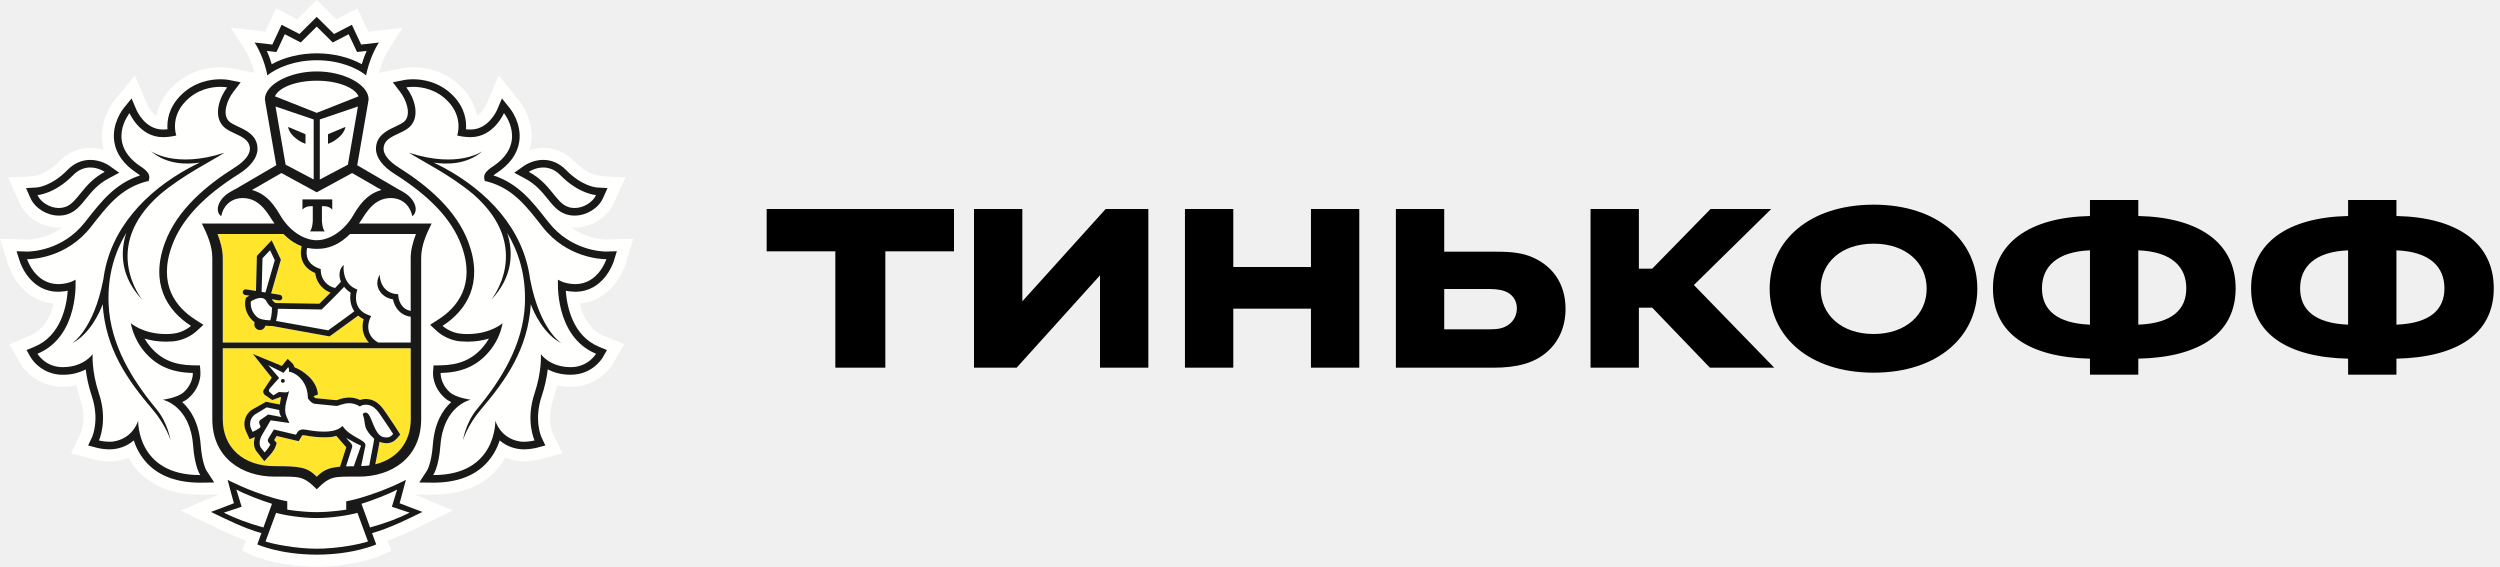
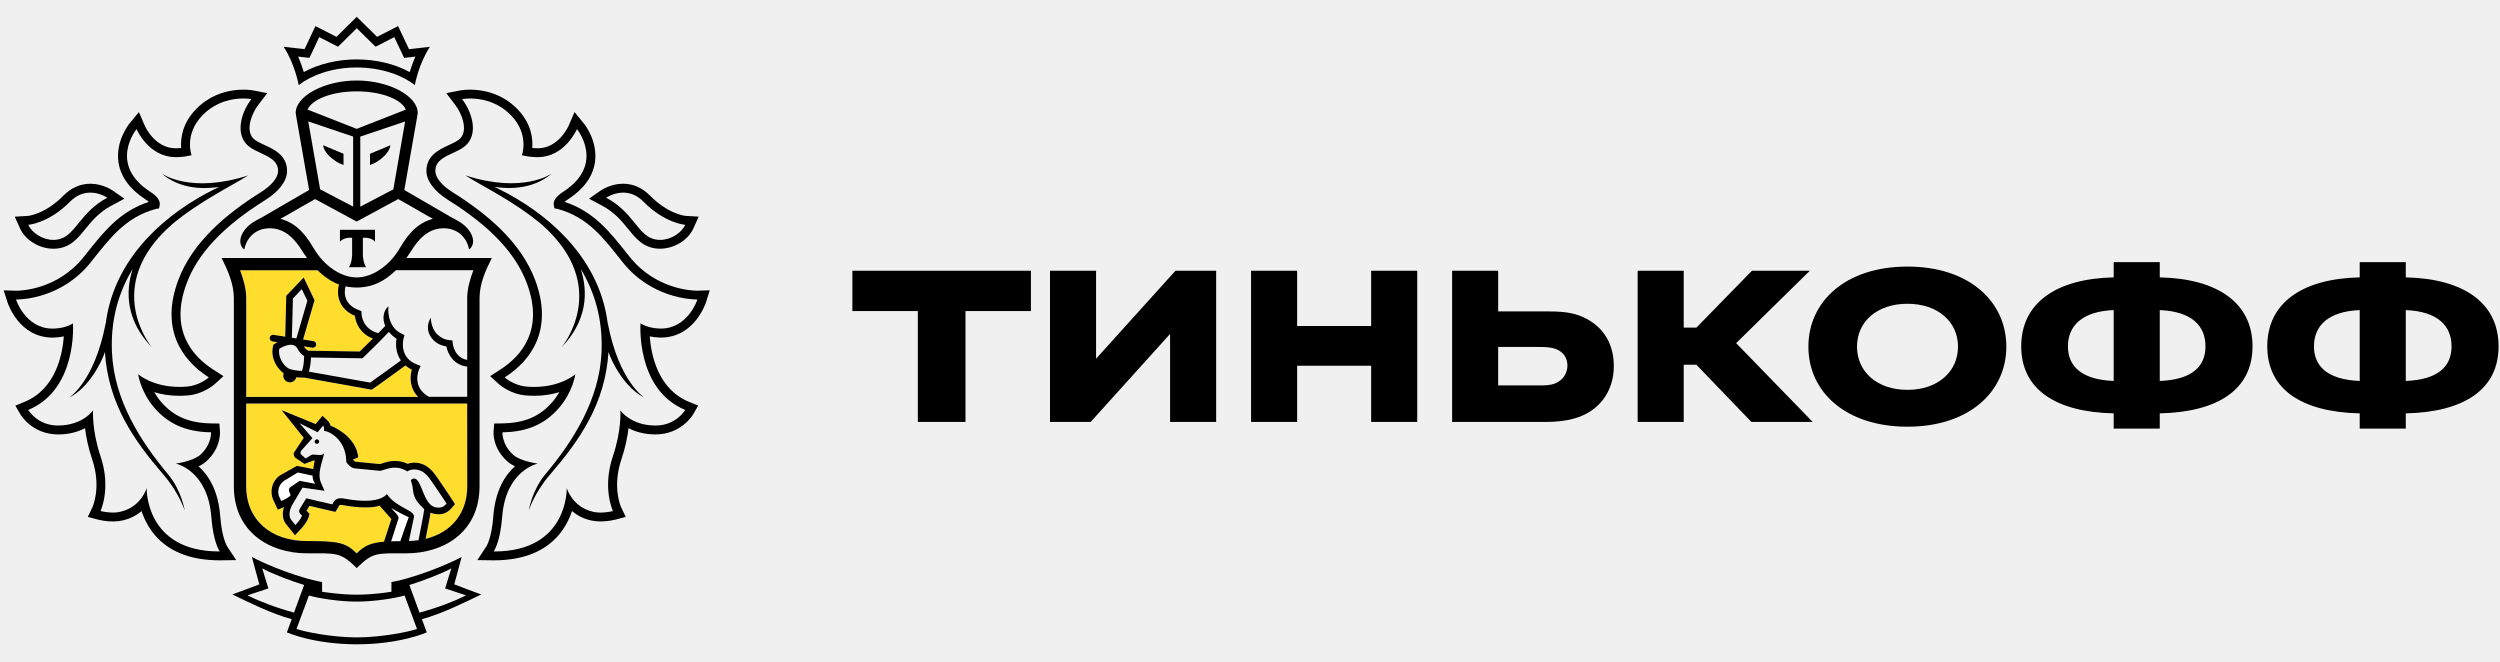
- <svg xmlns="http://www.w3.org/2000/svg" width="150" height="34" fill="none">
-   <path fill-rule="evenodd" clip-rule="evenodd" d="M37.507 15.903L38 14.322l-1.632.052c-.137 0-1.14-.03-2.111-.735.073.006.144.017.22.017 1 0 1.969-.604 2.356-1.468l.702-1.56c-.88.012-1.685-.099-1.685-.099-.007 0-.641-.083-1.374-.834-.526-.537-1.177-.822-1.882-.822a2.71 2.71 0 00-.822.131c.037-.126.072-.255.093-.387.223-1.46-.714-2.572-.714-2.572l-1.227-1.522-.761 1.788c-.003.006-.195.426-.538.63-.104-.526-.359-1.117-.903-1.682-1.027-1.064-2.276-1.224-2.93-1.224-.303 0-.52.034-.572.042l-1.481.292c.085-.331.268-.91.6-1.429l.818-1.275L22.1 1.9 21.445.506l-1.269.655L19.003 0l-1.17 1.16-1.271-.654-.654 1.393-2.056-.235.819 1.277c.333.519.514 1.095.599 1.426l-1.413-.28-.049-.007a3.696 3.696 0 00-.59-.045c-.654 0-1.903.16-2.927 1.224-.545.564-.801 1.156-.905 1.682-.341-.203-.532-.615-.532-.615l-.762-1.8L6.845 6.06c-.152.197-.903 1.243-.7 2.56.022.131.056.259.093.385a2.679 2.679 0 00-.82-.131c-.706 0-1.357.285-1.884.822-.73.748-1.361.833-1.356.833 0 0-.667.12-1.7.1l.699 1.56c.388.864 1.358 1.468 2.356 1.468.076 0 .147-.011.221-.017-.97.706-1.972.735-2.093.735L0 14.322l.503 1.58c.254.816 1.1 2.165 2.72 2.31-.176.74-.567 1.57-1.425 1.928l-1.238.51.675 1.178c.381.635 1.276 1.378 2.549 1.378.275 0 .541-.029.798-.083.065.29.147.58.244.87.378 1.13.052 1.918.048 1.927l-.61 1.282 1.363.36c.017.006.43.12.945.12a2.885 2.885 0 001.125-.221c.177.317.391.607.641.866.874.899 2.114 1.354 3.682 1.354h.005l1.12-.015-2.314.964 1.757.851c.639.312 1.395.68 2.167.962l-.22.601.605.277c.054.025 1.22.546 3.155.657 0 0 .467.022.724.022.258 0 .72-.023.72-.023 1.922-.114 3.078-.631 3.132-.656l.607-.277-.221-.602c.792-.29 1.577-.674 2.19-.973l1.724-.84-2.307-.963 1.125.015c1.57 0 2.81-.456 3.683-1.355.249-.258.462-.547.64-.865a2.899 2.899 0 001.126.22c.507 0 .924-.112.935-.116l1.37-.363-.597-1.259c-.014-.032-.34-.82.038-1.952.097-.288.178-.579.244-.868.257.054.526.082.803.083 1.622 0 2.4-1.143 2.55-1.391l.669-1.166-1.238-.509c-.86-.357-1.25-1.187-1.424-1.926 1.599-.14 2.456-1.49 2.72-2.31z" fill="#FFFFFE" />
-   <path fill-rule="evenodd" clip-rule="evenodd" d="M19.003 4.843c-1.31.001-2.293.431-2.507.938l2.507.99 2.508-.99c-.212-.507-1.195-.937-2.508-.938zm.027 26.239h-.05c-.794.005-1.889-.158-2.415-.313l-.634 1.719c.418.149 1.834.435 3.075.435 1.239 0 2.656-.286 3.073-.435l-.633-1.718c-.529.154-1.622.317-2.416.312zm4.797-1.71c-.472.268-1.525.67-2.138.856l.514 1.42a12.84 12.84 0 002.377-.888l-1.068-.355.315-1.033zm-9.645 0l.316 1.033-1.069.355c.645.325 1.431.628 2.376.887l.515-1.42c-.612-.186-1.667-.587-2.138-.855zM19.003 3.2c.989 0 1.957.237 2.703.652.068-.228.163-.506.292-.797l-.282.034-.295.03-.125-.269-.378-.797-.686.358-.268.136-.214-.21-.747-.74-.745.74-.213.21-.267-.136-.69-.358-.373.797-.127.27-.296-.031-.28-.034a6.9 6.9 0 01.292.797c.748-.415 1.716-.652 2.7-.652zm15.085 9.217c.129.044.259.064.388.064.56 0 1.1-.363 1.285-.777 0 0-1.025-.062-2.127-1.183-.35-.362-.722-.471-1.04-.471-.495 0-.867.261-.867.261 1.332.71 1.603 1.85 2.361 2.106zm-30.555.063c.13 0 .26-.019.385-.064.76-.256 1.034-1.395 2.363-2.104 0 0-.372-.262-.864-.262-.32 0-.691.108-1.043.472-1.101 1.12-2.125 1.183-2.125 1.183.184.413.725.776 1.284.776z" fill="#FFFFFE" />
-   <path fill-rule="evenodd" clip-rule="evenodd" d="M33.687 20.595c-1.03-.51-1.68-1.86-1.838-2.346-.17 2.678-1.475 4.536-3 6.324-.792.928-1.068 1.83-1.068 1.83s.153-1.022.837-1.854c1.423-1.712 2.775-3.844 2.876-6.31.069-1.72-.372-3.115-1.062-4.265.386 1.197.331 2.664-.978 4.033 0 0 2.607-3.128-1.037-6.336-1.458-1.22-3.054-1.974-3.875-2.508 2.967.97 4.417-.098 4.417-.098-.948.823-2.175.809-2.936.69.207.101.422.207.652.33 2.503 1.362 4.751 3.603 5.135 6.705v-.024c.581 3.047 1.877 3.829 1.877 3.829zm.762-3.55a.727.727 0 00.066.002c1.395 0 1.867-1.497 1.867-1.497h-.027c-.256 0-2.33-.06-3.796-1.927-.964-1.227-1.755-2.306-3.317-2.73l-.154-.028-.033-.157c-.043-.239.12-.463.492-.704 2.155-1.414.69-3.218.69-3.218s-.614 1.442-1.991 1.442l-.103-.002c-.156-.008-.307-.013-.459-.046l-.254-.05s.393-1.07-.555-2.051c-.713-.742-1.582-.868-2.083-.868-.253 0-.413.033-.413.033.476.623.82 1.658.27 2.296-.475.548-1.635.575-1.635 1.393 0 .346.323.75.903 1.113 1.744 1.1 3.475 2.56 4.195 4.517.9 2.44-.114 4.06-1.56 4.989 0 0 .454.418 1.111.472.134.013.265.019.387.019 1.389 0 2.107-.653 2.107-.653s-.119.902-.84 1.739c-.668.772-1.543 1.228-2.878 1.247 0 0-.042.62.549 1.158.379.339 1.252.45 1.252.45s-1.636.331-1.817 2.752c-.098 1.312-.432 1.767-.432 1.767h.029c3.796 0 3.699-3.262 3.699-3.262s.264.966 1.323 1.218c.128.034.265.047.395.047.34 0 .637-.08.637-.08s-.555-1.172-.005-2.811c.457-1.361.383-2.369.383-2.369s.511.775 1.78.782h.013a1.782 1.782 0 001.516-.802c-2.531-1.053-2.281-4.45-2.281-4.45s.328.246.969.27zM9.16 24.573c-1.525-1.788-2.83-3.646-3.002-6.324-.157.487-.806 1.837-1.835 2.346 0 0 1.294-.782 1.875-3.829v.024c.385-3.102 2.633-5.343 5.136-6.704.23-.125.446-.23.651-.33-.76.118-1.988.132-2.935-.69 0 0 1.45 1.067 4.416.097-.82.534-2.416 1.288-3.873 2.508-3.645 3.208-1.038 6.336-1.038 6.336-1.31-1.37-1.364-2.835-.978-4.033-.69 1.15-1.132 2.545-1.06 4.266.099 2.465 1.45 4.597 2.87 6.31.688.83.843 1.852.843 1.852s-.28-.901-1.07-1.829zm.61-.59s.873-.11 1.252-.45c.59-.537.549-1.157.549-1.157-1.336-.019-2.21-.475-2.881-1.247-.718-.837-.838-1.739-.838-1.739s.718.653 2.105.653c.125 0 .255-.006.388-.019a2.048 2.048 0 001.114-.472c-1.448-.929-2.462-2.549-1.563-4.99.72-1.955 2.45-3.416 4.196-4.517.579-.362.901-.766.901-1.112 0-.818-1.158-.845-1.633-1.393-.55-.638-.205-1.673.27-2.296 0 0-.159-.033-.413-.033-.5 0-1.369.126-2.083.868-.95.982-.555 2.052-.555 2.052l-.254.05c-.151.031-.304.037-.46.046l-.1.001c-1.38 0-1.993-1.441-1.993-1.441s-1.463 1.803.692 3.217c.37.241.533.466.49.704l-.033.156-.157.028c-1.559.425-2.35 1.504-3.316 2.731C3.982 15.49 1.91 15.55 1.653 15.55h-.028s.473 1.497 1.869 1.497c.022 0 .042 0 .066-.002.641-.023.97-.269.97-.269s.248 3.397-2.282 4.45c0 0 .461.803 1.517.803h.012c1.27-.008 1.78-.783 1.78-.783s-.074 1.009.381 2.369c.55 1.64-.002 2.81-.002 2.81s.295.08.636.08c.132 0 .267-.012.394-.046 1.058-.252 1.323-1.218 1.323-1.218s-.097 3.262 3.7 3.262h.028s-.333-.455-.43-1.767c-.18-2.42-1.818-2.753-1.818-2.753zm8.377-12.02h1.79v.615c-.21-.258-.62-.205-.62-.205v.887s.014.436.168.625h-.886c.155-.189.168-.625.168-.625v-.887s-.408-.053-.62.205v-.615zm-1.95.092c.062.067.123.14.182.213.014.017.027.032.041.052.055.072.11.15.163.228l.036.053c.063.096.123.195.183.298.548.947 1.424 1.513 2.201 1.514.779-.001 1.654-.567 2.203-1.514a5.8 5.8 0 01.186-.303 4.373 4.373 0 01.234-.325c.061-.076.124-.15.188-.218.011-.01.02-.021.031-.03.28-.286.611-.504 1.047-.625l-.194-.113h-.01l-.772-.448-.791-.455-2.116 1.154-.006-.005-.003.005-2.116-1.154-.792.455-.772.448h-.009l-.195.113c.435.12.767.336 1.047.623.012.01.02.024.034.034z" fill="#FFFFFE" />
-   <path fill-rule="evenodd" clip-rule="evenodd" d="M18.33 8.053v.58l-.111-.052c-.005-.004-.169-.04-.452-.266-.469-.364-.478-.7-.478-.7l1.04.438zm.49 2.717V7.168l-2.288-.778.604 3.49 1.685.89zm.86-2.717l1.04-.438s-.008.336-.479.7c-.283.225-.446.262-.451.266l-.11.051v-.579zm1.193 1.828l.601-3.49-2.287.777v3.602l1.686-.89zm-5.289 9.239c.223.08.493.097.632.097.005-.017.013-.038.02-.064.011-.04.023-.082.032-.126.039-.2.052-.425.056-.571a.802.802 0 01-.301-.318c-.085-.179-.206-.263-.383-.263-.23 0-.477.14-.584.204-.084.498.283.95.528 1.04zm5.062-1.911c-.424.463-1.257 1.27-1.297 1.31l-.05.05-2.63-.041a2.73 2.73 0 01-.084.645l-.021.083 3.127.564c.325-.228 1.22-.883 1.568-1.14-.253-.37-.277-.809-.22-1.117a1.565 1.565 0 01-.393-.354z" fill="#FFFFFE" />
-   <path fill-rule="evenodd" clip-rule="evenodd" d="M21.003 14.041c-.606.602-1.187.825-1.706.877a2.75 2.75 0 01-.286.016h-.013a2.722 2.722 0 01-.568-.06c-.034.135-.077.418.046.686.11.243.333.424.659.545l.11.043.001.118c0 .035.026.801.86 1.014.136-.14.26-.267.35-.374-.17-.401-.08-.811.167-1.012-.01.043-.12 1.048.685 1.422l.133.063-.04.141c-.013.043-.281 1.016.694 1.378l.172.066-.077.167c-.017.037-.399.92.501 1.422h1.951V19c-.694-.085-.987-.644-1.063-1.04-.323-.055-.572-.194-.743-.421-.41-.54-.058-1.035-.053-1.062-.001.004 0 .53.324.856.161.156.351.278.64.305l.141.013.012.145c.003.031.08.744.742.856l-.001-3.17c0-.492.143-.986.315-1.442h-3.953zm-5.253 1.453l-.052 2.018.23.036.56-1.937-.285-.596-.452.479zm1.214 7.474a.113.113 0 01-.109-.123.114.114 0 01.123-.107c.066.003.112.06.11.122a.117.117 0 01-.124.108zm4.962 1.787c.017 0 .037.002.055.007.35.1.437 1.358 1.048 1.47.06.013.116.016.164.016.177 0 .282-.075.396-.21 0 0-.308-.483-.538-.81-.305-.428-.542-.945-1.111-.945-.014 0-.03 0-.045.002a.566.566 0 00-.302.102 1.175 1.175 0 00-.64-.195c-.355 0-.633.164-.772.164h-.005l-1.27-.126c-.199-.02-.356-.22-.413-.298l-.022-.034c0-.035 0-.07-.002-.101-.043-1.041-.847-1.486-1.134-1.494 0 0 .034-.198-.043-.273l-.28.34-.92-.462.656.768-.555.625c-.07.071-.061.167-.032.208l.24.212.304-.185c.015-.011.043-.015.077-.015.084 0 .21.022.323.022.125 0 .232-.026.245-.143-.038.386-.396 1.057-.161 1.584l.174.398-1.123-.162-.526.889c-.162.296-.188.616-.032.79l.197.247s.276-.293.337-.486l-.089-.098c-.075-.083-.071-.157-.025-.246l.33-.548 1.325.313.07-.12c.09-.15.22-.194.362-.194.059 0 .119.007.181.017.246.049.651.114 1.056.114.445 0 .886-.08 1.121-.343.48.713 1.454.826 1.377 1.189l-.256 1.222c.17-.008.333-.019.488-.04l.244-1.271a7.29 7.29 0 00.052-.325c-.094-.096-.321-.297-.45-.542-.171-.331-.078-.504-.238-.934 0 0 .05-.1.162-.1z" fill="#FFFFFE" />
-   <path fill-rule="evenodd" clip-rule="evenodd" d="M15.153 25.91s.44-.18.48-.31l-.06-.146c-.041-.096-.036-.2.045-.256l.474-.329.793.153s-.144-.18-.13-.42l-.756-.16-.714.435a.694.694 0 00-.227.825l.095.209zm5.607 2.072c.141-.006.299-.008.47-.008 0 0 .408-1.195.431-1.233a9.957 9.957 0 01-.886-.469c.121.182.415.389.357.549l-.372 1.161z" fill="#FFFFFE" />
-   <path fill-rule="evenodd" clip-rule="evenodd" d="M24.642 20.895H13.367v4.249c0 1.738 1.255 2.825 3.108 2.825 1.547 0 1.955.06 2.53.633.397-.397.725-.544 1.4-.6l.015-.065.355-1.101c-.02-.025-.6-.686-.6-.686-.23.077-.424.09-.75.09-.333 0-.71-.04-1.119-.116a.519.519 0 00-.117-.014c-.05 0-.053.004-.067.029l-.07.117-.13.214-.243-.057-1.082-.255-.149.245.023.027.131.145-.058.19c-.08.247-.338.536-.417.616l-.27.29-.247-.311-.185-.233c-.195-.218-.24-.552-.13-.902a.021.021 0 01-.011.004l-.305.127-.137-.3-.097-.211a1.034 1.034 0 01.343-1.247l.87-.493.83.163c.02-.08.05-.364.073-.437-.016-.002-.031-.005-.047-.005l-.478.178-.46-.318s-.18-.174-.017-.348l.445-.677-1.13-1.42 1.737.714.116-.143.234-.282.266.254a.506.506 0 01.14.251c.478.187 1.336.738 1.412 1.634l-.268.107v.007c.061.073.112.103.128.106l1.24.122c.032-.006.07-.02.114-.032.155-.053.386-.13.66-.13.224 0 .44.052.647.15a.934.934 0 01.28-.058l.06-.002c.663 0 .993.497 1.258.894.044.069.088.133.134.197.232.328.535.807.547.828l.137.213-.168.196c-.128.15-.323.325-.655.325a1.2 1.2 0 01-.224-.023.95.95 0 01-.198-.061 5.057 5.057 0 01-.035.211l-.217 1.137c1.3-.32 2.126-1.304 2.126-2.712l-.003-4.249zm-11.275-.342h8.77c-.438-.454-.431-1.027-.32-1.4a1.446 1.446 0 01-.327-.216c-.343.253-1.389 1.016-1.662 1.208l-.059.04-3.442-.624h-.07c-.082 0-.203-.003-.335-.02a.335.335 0 01-.6.121.335.335 0 01-.06-.253l.013-.075c-.354-.25-.683-.81-.537-1.4l.014-.062.05-.036a1.94 1.94 0 01.156-.096l-.25-.04a.173.173 0 01-.142-.195.17.17 0 01.196-.143l.595.094.055-2.101.886-.94.554 1.167-.584 2.022.526.083a.172.172 0 01.142.197.169.169 0 01-.168.142l-.027-.001-.429-.07c.006.014.014.021.02.035a.47.47 0 00.206.19l2.623.043c.111-.109.386-.379.67-.665a1.417 1.417 0 01-.92-1.173c-.36-.154-.61-.384-.748-.684-.168-.372-.108-.744-.063-.925-.35-.127-.718-.361-1.094-.735h-3.952c.17.456.313.95.313 1.441v5.07z" fill="#FFE52B" />
-   <path fill-rule="evenodd" clip-rule="evenodd" d="M16.978 22.738a.114.114 0 00-.123.108.113.113 0 00.109.122.117.117 0 00.124-.107.117.117 0 00-.11-.123zm5.226 8.91l-.515-1.42c.613-.187 1.666-.589 2.139-.856l-.315 1.033 1.067.355c-.646.324-1.428.627-2.376.887zm-3.198 1.275c-1.241 0-2.657-.286-3.075-.435l.634-1.718c.526.154 1.62.317 2.415.312h.05c.794.005 1.887-.159 2.416-.312l.633 1.718c-.418.15-1.834.435-3.073.435zM13.43 30.76l1.068-.355-.316-1.033c.471.267 1.527.67 2.138.856l-.515 1.42c-.945-.26-1.73-.564-2.375-.888zm11.198-.315l-.65-.25.18-.672.197-.733s-1.15.626-2.773 1.095c-.46.132-.808.193-.808.193v.499s-.868.15-1.744.15h-.05c-.878 0-1.744-.15-1.744-.15v-.5s-.349-.06-.809-.192c-1.621-.47-2.771-1.095-2.771-1.095l.194.733.184.672-.652.25-.723.27c.828.401 1.976.984 3.026 1.272l-.247.678s1.332.608 3.551.614v.001h.03v-.001c2.222-.006 3.554-.614 3.554-.614l-.25-.678c1.051-.288 2.201-.87 3.025-1.272l-.72-.27zM16.293 3.088l.295.032.127-.27.372-.797.69.358.268.137.958-.952.747.74.214.212.268-.137.686-.358.378.797.125.27.295-.032.282-.033a6.799 6.799 0 00-.293.798c-.745-.417-1.713-.653-2.701-.653-.984 0-1.952.236-2.7.653a6.83 6.83 0 00-.292-.798l.28.033zm2.71.527c1.323 0 2.38.44 2.965.907 0 0 .174-1.047.766-1.97l-1.065.12-.557-1.185-1.07.553-1.039-1.028-1.035 1.028-1.072-.553-.556 1.186-1.065-.122c.593.924.766 1.97.766 1.97.588-.467 1.642-.906 2.962-.906zm16.758 17.611s-.46.803-1.516.803h-.013c-1.268-.008-1.78-.783-1.78-.783s.074 1.008-.382 2.369c-.55 1.64.004 2.81.004 2.81s-.296.081-.637.081c-.13 0-.266-.013-.395-.047-1.059-.251-1.323-1.217-1.323-1.217s.098 3.261-3.699 3.261h-.03s.335-.455.434-1.767c.18-2.42 1.816-2.753 1.816-2.753s-.873-.11-1.252-.449c-.591-.537-.55-1.158-.55-1.158 1.336-.019 2.212-.474 2.879-1.247a3.68 3.68 0 00.84-1.739s-.718.653-2.107.653c-.122 0-.252-.006-.386-.019-.658-.053-1.112-.472-1.112-.472 1.446-.929 2.46-2.55 1.561-4.99-.72-1.955-2.452-3.416-4.195-4.516-.58-.363-.904-.767-.904-1.114 0-.817 1.16-.843 1.636-1.392.55-.638.205-1.673-.271-2.296 0 0 .16-.033.413-.033.502 0 1.37.126 2.084.868.947.982.554 2.052.554 2.052l.254.05c.152.031.303.038.46.046l.102.001c1.377 0 1.992-1.442 1.992-1.442s1.464 1.804-.691 3.218c-.371.241-.535.466-.492.704l.034.157.153.027c1.562.425 2.353 1.505 3.318 2.731 1.466 1.867 3.54 1.927 3.795 1.927h.028s-.473 1.497-1.868 1.497c-.023 0-.043 0-.066-.002-.64-.023-.97-.269-.97-.269s-.249 3.397 2.282 4.45zm-1.246-3.721c1.71 0 2.282-1.743 2.306-1.817l.19-.615-.64.02h-.002c-.227 0-2.113-.05-3.45-1.753l-.127-.158c-.874-1.113-1.703-2.172-3.185-2.655a1.51 1.51 0 01.189-.141c.786-.518 1.244-1.147 1.358-1.878.169-1.099-.532-1.975-.562-2.011l-.476-.59-.298.7c-.02.043-.52 1.163-1.572 1.163h-.078a4.53 4.53 0 01-.209-.012c.037-.5-.054-1.272-.754-1.998-.841-.873-1.873-1.004-2.413-1.004-.288 0-.48.036-.501.038l-.719.143.443.585c.348.452.664 1.285.29 1.72-.12.14-.366.251-.601.364-.484.223-1.146.535-1.146 1.326 0 .512.397 1.049 1.117 1.504 2.128 1.341 3.442 2.741 4.009 4.286.878 2.376-.267 3.732-1.38 4.446l-.498.321.437.402c.059.052.592.523 1.381.591.15.01.293.018.427.018.505 0 .936-.08 1.286-.186a3.29 3.29 0 01-.364.514c-.635.738-1.417 1.074-2.542 1.092l-.418.006-.032.42c-.004.085-.035.864.7 1.526.113.102.249.187.392.255-.5.45-1.006 1.234-1.104 2.576-.083 1.12-.35 1.535-.353 1.54l-.462.706.835.011c1.379 0 2.435-.38 3.166-1.136a3.59 3.59 0 00.826-1.399 2.242 2.242 0 001.456.536c.39 0 .716-.083.752-.091l.533-.142-.235-.498c-.018-.04-.462-1.04.016-2.467a8.087 8.087 0 00.362-1.6c.336.176.785.32 1.366.322 1.32 0 1.901-.987 1.927-1.028l.26-.454-.482-.198c-1.572-.654-1.92-2.41-1.99-3.36.143.027.305.052.488.057l.081.003z" fill="#1A1919" />
-   <path fill-rule="evenodd" clip-rule="evenodd" d="M32.594 10.05c.318 0 .69.109 1.04.472 1.102 1.12 2.127 1.183 2.127 1.183-.186.413-.726.776-1.285.776-.129 0-.26-.02-.387-.065-.759-.256-1.03-1.395-2.361-2.104 0 0 .37-.262.866-.262zm-1.083.666c.637.34 1.009.797 1.335 1.201.32.395.623.775 1.1.933.168.058.347.086.53.086.713 0 1.43-.438 1.702-1.044l.273-.606-.661-.04c-.031 0-.882-.079-1.828-1.047-.39-.398-.861-.606-1.368-.606-.62 0-1.08.31-1.13.342l-.608.429.655.352zm.299 6.051v.023c-.384-3.102-2.632-5.342-5.135-6.704-.23-.124-.445-.23-.652-.33.761.118 1.988.132 2.936-.69 0 0-1.45 1.067-4.417.097.82.534 2.417 1.288 3.875 2.508 3.643 3.208 1.037 6.336 1.037 6.336 1.31-1.369 1.364-2.835.978-4.033.69 1.15 1.13 2.545 1.062 4.266-.1 2.465-1.453 4.597-2.876 6.31-.684.83-.836 1.852-.836 1.852s.276-.901 1.067-1.828c1.525-1.79 2.83-3.647 3-6.325.158.487.808 1.837 1.838 2.346 0 0-1.295-.782-1.877-3.828zM11.99 28.503c-3.797 0-3.7-3.261-3.7-3.261s-.266.966-1.323 1.217a1.557 1.557 0 01-.395.047c-.34 0-.636-.08-.636-.08s.553-1.172.002-2.811c-.454-1.36-.38-2.369-.38-2.369s-.511.775-1.78.783h-.013c-1.055 0-1.516-.803-1.516-.803 2.53-1.053 2.282-4.45 2.282-4.45s-.33.246-.97.27h-.067c-1.396 0-1.869-1.496-1.869-1.496h.029c.258 0 2.329-.06 3.794-1.927.965-1.227 1.757-2.306 3.316-2.73l.157-.028.033-.157c.044-.238-.12-.463-.49-.704-2.155-1.414-.692-3.217-.692-3.217s.612 1.441 1.993 1.441l.1-.001c.156-.008.309-.015.46-.047l.254-.049s-.394-1.07.556-2.052c.714-.742 1.581-.868 2.082-.868.255 0 .412.033.412.033-.474.623-.818 1.658-.27 2.296.476.549 1.635.575 1.635 1.392 0 .347-.323.751-.902 1.114-1.745 1.1-3.476 2.56-4.196 4.517-.898 2.44.116 4.06 1.563 4.99 0 0-.455.418-1.113.471a4.12 4.12 0 01-.388.019c-1.388 0-2.106-.652-2.106-.652s.12.901.838 1.739c.67.772 1.545 1.227 2.88 1.246 0 0 .043.62-.548 1.158-.379.34-1.252.45-1.252.45s1.637.332 1.817 2.752c.098 1.312.43 1.767.43 1.767h-.027zm.403-.26c-.001-.005-.266-.42-.351-1.54-.1-1.342-.606-2.126-1.107-2.576.145-.068.28-.153.392-.255.735-.662.704-1.44.699-1.526l-.028-.42-.421-.006c-1.122-.018-1.905-.354-2.54-1.092a3.42 3.42 0 01-.364-.514c.35.107.778.186 1.285.186.135 0 .277-.008.426-.018a2.514 2.514 0 001.383-.59l.437-.403-.498-.32c-1.116-.715-2.257-2.07-1.38-4.447.567-1.545 1.878-2.944 4.01-4.286.72-.455 1.114-.992 1.114-1.504 0-.791-.66-1.103-1.144-1.326-.236-.113-.482-.225-.601-.364-.375-.435-.06-1.268.289-1.72l.446-.585-.723-.143c-.02-.003-.21-.038-.5-.038-.539 0-1.57.131-2.41 1.004-.701.726-.793 1.499-.757 1.998a4.486 4.486 0 01-.208.012h-.077c-1.056 0-1.554-1.12-1.573-1.163l-.297-.7-.48.59c-.027.036-.73.912-.558 2.011.113.73.571 1.36 1.357 1.878.086.055.145.102.188.141-1.484.483-2.311 1.542-3.185 2.655l-.126.158c-1.336 1.703-3.227 1.754-3.453 1.754l-.644-.02.196.614c.023.074.593 1.817 2.304 1.817l.082-.003c.181-.005.344-.03.488-.058-.07.95-.42 2.707-1.992 3.36l-.48.2.26.453a2.259 2.259 0 001.93 1.028 2.934 2.934 0 001.362-.32c.051.43.157.981.363 1.598.478 1.426.033 2.427.016 2.467l-.236.498.533.141c.036.01.364.092.752.092a2.23 2.23 0 001.456-.536 3.6 3.6 0 00.825 1.399c.734.755 1.789 1.136 3.167 1.136l.835-.011-.462-.706z" fill="#1A1919" />
-   <path fill-rule="evenodd" clip-rule="evenodd" d="M4.374 10.522c.352-.363.723-.473 1.043-.473.492 0 .865.263.865.263-1.33.71-1.604 1.848-2.364 2.105a1.143 1.143 0 01-.385.063c-.559 0-1.1-.362-1.284-.775 0 0 1.024-.063 2.125-1.183zm-.841 2.414c.183 0 .362-.028.532-.086.476-.158.78-.537 1.1-.933.327-.403.695-.86 1.333-1.2l.656-.353-.61-.43c-.05-.031-.507-.34-1.127-.34-.508 0-.98.207-1.369.605-.947.969-1.796 1.047-1.827 1.048l-.66.039.27.607c.274.605.99 1.043 1.702 1.043zm2.983 5.304c-.07-1.721.37-3.116 1.06-4.266-.384 1.198-.332 2.664.98 4.034 0 0-2.608-3.13 1.037-6.336 1.458-1.221 3.053-1.975 3.873-2.509-2.966.97-4.415-.098-4.415-.098.947.823 2.174.81 2.935.69-.206.101-.422.206-.652.331-2.503 1.361-4.75 3.602-5.136 6.704v-.023c-.581 3.046-1.875 3.828-1.875 3.828 1.03-.51 1.678-1.86 1.836-2.346.172 2.678 1.476 4.536 3 6.325.792.927 1.07 1.828 1.07 1.828s-.154-1.021-.841-1.852c-1.42-1.713-2.772-3.845-2.872-6.31zm11.631-6.277v.616c.212-.259.62-.206.62-.206v.887s-.013.436-.168.625h.886c-.154-.189-.169-.625-.169-.625v-.887s.41-.053.62.206v-.616h-1.79zm-.38-3.648c.283.225.447.263.452.266l.11.051v-.579l-1.04-.438s.009.336.478.7zm2.474 0c.47-.364.48-.7.48-.7l-1.041.438v.58l.11-.052c.005-.003.168-.041.451-.266z" fill="#1A1919" />
-   <path fill-rule="evenodd" clip-rule="evenodd" d="M19.004 6.772l-2.507-.992c.213-.506 1.196-.936 2.507-.937 1.312.001 2.295.431 2.508.937l-2.508.992zm1.869 3.109l-1.685.89V7.167l2.287-.778-.602 3.49zm1.044.956l.77.448h.011l.194.113c-.435.12-.768.339-1.047.625l-.03.03a3.727 3.727 0 00-.189.218l-.035.046c-.06.077-.117.156-.17.238l-.029.041a5.596 5.596 0 00-.185.303c-.55.947-1.425 1.513-2.203 1.515-.778-.002-1.654-.568-2.202-1.515a6.357 6.357 0 00-.183-.298l-.036-.053a6.13 6.13 0 00-.162-.228c-.014-.02-.027-.035-.041-.052a4.387 4.387 0 00-.183-.213c-.013-.01-.022-.023-.034-.034a2.27 2.27 0 00-1.047-.623l.196-.113h.008l.773-.448.791-.455L19 11.536l.004-.004.006.004 2.115-1.154.792.455zm3.04 3.204c-.173.456-.316.95-.316 1.441l.002 3.17c-.661-.11-.74-.824-.742-.855l-.012-.145-.143-.013a1.009 1.009 0 01-.638-.305c-.325-.325-.325-.851-.325-.856-.004.027-.356.52.052 1.06.172.228.422.369.744.424.076.395.37.954 1.064 1.04v1.55h-1.951c-.9-.501-.519-1.383-.501-1.421l.076-.168-.172-.065c-.975-.362-.706-1.336-.693-1.378l.04-.142-.134-.062c-.804-.374-.695-1.38-.684-1.422-.248.201-.337.61-.167 1.013-.092.106-.216.233-.351.373a1.095 1.095 0 01-.86-1.015l-.001-.118-.11-.042c-.325-.12-.548-.302-.659-.545a1.072 1.072 0 01-.046-.687 2.883 2.883 0 00.568.06h.013c.097 0 .192-.006.286-.015.52-.052 1.1-.275 1.706-.877h3.954zm-2.438 13.815l.218-1.137.035-.21a1.207 1.207 0 00.422.083c.332 0 .526-.176.655-.325l.166-.195-.136-.214c-.012-.021-.315-.5-.547-.828a4.455 4.455 0 01-.133-.198c-.265-.396-.596-.893-1.26-.893l-.059.002a.975.975 0 00-.28.057 1.513 1.513 0 00-.647-.148 2.01 2.01 0 00-.659.128c-.044.013-.084.027-.115.033l-1.24-.122a.355.355 0 01-.128-.106v-.007l.268-.107c-.075-.896-.934-1.447-1.412-1.634a.505.505 0 00-.14-.252l-.266-.253-.234.281-.115.144-1.738-.715 1.13 1.421-.445.677c-.164.173.017.348.017.348l.46.318.478-.179c.016 0 .03.004.047.006-.023.073-.053.358-.073.437l-.829-.163-.87.493c-.449.33-.51.874-.343 1.247l.096.212.137.299.305-.126c.005-.002.009-.003.012-.006-.11.351-.065.684.13.903l.185.233.246.312.27-.291c.08-.08.338-.369.417-.617l.058-.189-.131-.145-.022-.027.148-.245 1.082.256.244.056.13-.215.07-.116c.013-.025.016-.029.066-.029.039 0 .077.004.118.014a6.09 6.09 0 001.12.115c.323 0 .518-.012.748-.089 0 0 .581.66.601.686l-.356 1.1-.016.066c-.673.055-1.001.203-1.398.6-.576-.572-.983-.633-2.53-.633-1.853 0-3.109-1.087-3.109-2.826v-4.248h11.276l.002 4.248c0 1.409-.826 2.392-2.126 2.713zm-6.945-2.402l.059.147c-.04.128-.48.31-.48.31l-.094-.209a.694.694 0 01.227-.826l.713-.435.757.16a.67.67 0 00.129.421l-.792-.152-.475.328c-.08.056-.086.16-.044.256zm6.825 1.2l-.243 1.271c-.156.022-.32.034-.488.04l.256-1.22c.076-.364-.896-.477-1.377-1.19-.235.264-.676.343-1.12.343-.406 0-.81-.065-1.057-.114a1.16 1.16 0 00-.18-.017c-.143 0-.272.044-.362.195l-.07.12-1.326-.313-.33.547c-.046.089-.05.163.025.246l.09.098c-.062.193-.338.486-.338.486l-.197-.247c-.156-.174-.13-.494.032-.79l.526-.89 1.123.163-.174-.399c-.235-.527.123-1.197.161-1.583-.013.117-.12.143-.244.143-.114 0-.24-.021-.324-.021-.033 0-.062.003-.077.014l-.304.185-.24-.212c-.029-.04-.038-.137.032-.209l.556-.624-.656-.768.918.463.281-.341c.077.076.043.273.043.273.287.008 1.092.453 1.134 1.493.003.032.003.067.003.102l.021.034c.057.079.214.28.413.298l1.27.126h.005c.14 0 .417-.164.772-.164.195 0 .41.05.64.195 0 0 .116-.092.303-.102.014-.002.03-.002.043-.002.57 0 .807.516 1.113.945.23.326.537.81.537.81-.113.135-.219.21-.396.21a.817.817 0 01-.164-.016c-.61-.113-.699-1.37-1.047-1.47a.212.212 0 00-.056-.007c-.112 0-.161.1-.161.1.16.429.066.602.238.933.128.245.355.446.449.542 0 0-.025.186-.053.325zm-1.169 1.32c-.17 0-.328.002-.47.008l.372-1.161c.058-.161-.236-.368-.357-.55.183.116.658.37.887.47a60.773 60.773 0 00-.432 1.233zm-5.532-10.462l.053-2.018.452-.479.284.596-.56 1.937-.23-.035zm.325.626a.799.799 0 00.3.317 3.704 3.704 0 01-.055.572c-.01.044-.02.085-.033.126-.006.026-.014.047-.019.064-.139 0-.41-.017-.631-.098-.246-.09-.613-.542-.528-1.04.106-.065.352-.204.583-.204.177 0 .298.084.383.263zm5.236.542c-.347.257-1.243.912-1.568 1.14l-3.128-.564.022-.083c.04-.163.083-.385.085-.646l2.629.042.05-.05c.04-.04.873-.847 1.297-1.31.101.127.227.247.393.353-.056.31-.033.748.22 1.118zm-4.253-4.639c.377.374.744.607 1.094.735-.045.18-.105.554.063.925.138.3.388.53.749.684.04.37.273.927.92 1.173-.284.286-.56.556-.67.664l-2.624-.041a.47.47 0 01-.206-.192c-.005-.013-.014-.02-.02-.034l.429.07.027.001a.169.169 0 00.168-.142.172.172 0 00-.141-.197l-.527-.084.584-2.021-.553-1.167-.887.94-.054 2.101-.596-.095c-.092-.018-.18.05-.197.143a.174.174 0 00.143.197l.25.038a2.01 2.01 0 00-.156.097l-.05.036-.014.062c-.145.59.183 1.15.537 1.4l-.013.075c-.014.09.006.18.06.253a.33.33 0 00.275.142.336.336 0 00.325-.262c.132.015.253.019.335.019h.071l3.441.623.059-.039c.274-.192 1.32-.955 1.662-1.208.095.081.2.155.327.216-.111.373-.118.946.32 1.4h-8.77v-5.07c0-.492-.143-.986-.313-1.442h3.952zm-.474-7.65l2.289.777v3.602l-1.685-.89-.604-3.49zm5.584-.435c0-.879-1.477-1.67-3.107-1.67h-.01c-1.63 0-3.106.791-3.106 1.67l.032.216.651 3.743-.654.38-1.691.99h.006s-.38.196-.557.316c-.644.448-.781 1.102-.407 1.372.092-.533.513-1.09 1.3-1.09.568 0 1 .294 1.35.733.09.111.175.23.254.357.098.161.197.303.294.439h-4.358c.32.645.625 1.328.625 2.07v9.662c0 2.338 1.795 3.454 3.737 3.454 1.501 0 1.703-.068 2.531.758.824-.826 1.027-.758 2.529-.758 1.943 0 3.735-1.116 3.735-3.454v-9.662c0-.742.305-1.425.627-2.07h-4.36c.098-.136.196-.278.294-.439.08-.127.165-.246.253-.357.352-.441.784-.733 1.352-.733.787 0 1.207.557 1.3 1.09.374-.27.239-.924-.41-1.372a6.704 6.704 0 00-.554-.316h.007l-1.695-.99-.65-.38.65-3.743.032-.216z" fill="#1A1919" />
-   <path d="M50.12 22.06h3v-6.98h4.12v-2.54H46v2.54h4.12v6.98zm16.22-9.52l-5 5.54v-5.54h-2.9v9.52H61l5-5.54v5.54h2.9v-9.52h-2.56zm7.657 5.98h4.66v3.54h2.9v-9.52h-2.9v3.48h-4.66v-3.48h-2.9v9.52h2.9v-3.54zm15.636 3.54c.66 0 1.26-.06 1.82-.22 1.5-.42 2.48-1.64 2.48-3.3 0-1.58-.84-2.68-2.18-3.18-.64-.24-1.4-.26-2.12-.26h-2.98v-2.56h-2.9v9.52h5.88zm-2.98-4.72h2.48c.4 0 .78 0 1.12.12.48.16.76.56.76 1.04 0 .5-.28.92-.74 1.12-.32.14-.64.14-1.14.14h-2.48v-2.42zm11.68 1.12h.8l3.46 3.6h3.86l-4.82-4.96 4.64-4.56h-3.64l-3.5 3.58h-.8v-3.58h-2.9v9.52h2.9v-3.6z" fill="#000" />
-   <path d="M112.42 12.28c-3.9 0-6.24 2.2-6.24 5.04s2.34 5.04 6.24 5.04c3.88 0 6.22-2.2 6.22-5.04s-2.34-5.04-6.22-5.04zm0 7.76c-1.94 0-3.18-1.16-3.18-2.72 0-1.56 1.24-2.7 3.18-2.7 1.92 0 3.18 1.14 3.18 2.7 0 1.56-1.26 2.72-3.18 2.72zm15.878-7.08V12h-2.9v.96c-3.64.08-5.82 1.62-5.82 4.34 0 2.72 2.18 4.14 5.82 4.22v.96h2.9v-.96c3.66-.08 5.84-1.5 5.84-4.22 0-2.72-2.18-4.26-5.84-4.34zm-2.9 6.52c-2-.08-2.88-.9-2.88-2.18 0-1.28.88-2.2 2.88-2.28v4.46zm2.9 0v-4.46c2.02.08 2.88 1 2.88 2.28 0 1.28-.86 2.1-2.88 2.18zm15.488-6.52V12h-2.9v.96c-3.64.08-5.82 1.62-5.82 4.34 0 2.72 2.18 4.14 5.82 4.22v.96h2.9v-.96c3.66-.08 5.84-1.5 5.84-4.22 0-2.72-2.18-4.26-5.84-4.34zm-2.9 6.52c-2-.08-2.88-.9-2.88-2.18 0-1.28.88-2.2 2.88-2.28v4.46zm2.9 0v-4.46c2.02.08 2.88 1 2.88 2.28 0 1.28-.86 2.1-2.88 2.18z" fill="#000" />
+ <svg xmlns="http://www.w3.org/2000/svg" fill="none" height="32" viewBox="0 0 121 32" width="121">
+   <path d="m13.613 24.25s.417-.17.455-.292l-.055-.138c-.039-.09-.034-.188.042-.241l.451-.31.753.143s-.136-.169-.123-.395l-.718-.151-.677.41c-.29.216-.312.568-.216.777z" fill="#fff" />
+   <path d="m18.932 26.198c.135-.005.283-.008.446-.008 0 0 .387-1.125.409-1.161-.217-.095-.668-.333-.842-.441.115.17.394.366.339.516z" fill="#fff" />
+   <path d="m22.617 19.529h-10.7v3.999c0 1.635 1.191 2.659 2.949 2.659 1.469 0 1.856.056 2.402.595.376-.373.688-.512 1.327-.564l.015-.062.337-1.036c-.019-.023-.571-.646-.571-.646-.218.072-.402.085-.711.085-.317 0-.674-.036-1.062-.109-.039-.009-.076-.012-.112-.012-.047 0-.051.004-.063.027l-.067.11-.123.201-.231-.052-1.026-.24-.14.231.022.024.126.137-.055.178c-.076.233-.321.505-.395.58l-.256.273-.233-.293-.175-.218c-.185-.205-.228-.52-.124-.85-.003.003-.007.004-.011.004l-.29.119-.131-.281-.092-.2c-.158-.351-.1-.865.325-1.174l.827-.464.786.154c.019-.075.047-.343.07-.411-.015-.001-.03-.005-.045-.005l-.453.168-.437-.3s-.171-.164-.016-.327l.424-.637-1.072-1.338 1.648.673.109-.135.223-.264.252.239c.071.068.112.153.132.237.455.176 1.268.694 1.339 1.537l-.255.102v.007c.058.068.106.097.121.099l1.176.115c.03-.005.068-.019.109-.031.146-.05.365-.121.626-.121.212 0 .417.048.614.139.073-.027.162-.047.265-.054l.057-.001c.63 0 .943.468 1.194.84.042.064.084.126.127.186.22.308.507.76.519.779l.13.201-.159.184c-.123.141-.306.306-.622.306-.065 0-.136-.007-.213-.022-.067-.012-.128-.032-.188-.056-.009.062-.022.135-.034.198l-.206 1.07c1.234-.301 2.018-1.228 2.018-2.552z" fill="#ffdd2d" />
+   <path d="m11.917 19.208h8.321c-.415-.426-.41-.966-.303-1.317-.121-.058-.221-.127-.31-.202-.325.238-1.318.957-1.577 1.137l-.055.038-3.265-.587h-.066c-.078 0-.193-.003-.318-.018-.035.146-.162.247-.307.247-.016 0-.035-.001-.053-.005-.085-.015-.159-.058-.209-.129-.051-.07-.071-.153-.057-.238l.012-.07c-.337-.236-.647-.763-.51-1.317l.013-.059.047-.034c.007-.005.063-.043.147-.091l-.237-.036c-.089-.016-.148-.098-.135-.185.015-.088.098-.152.186-.134l.565.088.051-1.978.842-.885.525 1.098-.554 1.903.499.078c.088.013.148.095.135.185-.013.079-.081.134-.161.134-.008 0-.018 0-.026-.001l-.406-.066c.005.012.013.019.019.032.043.089.139.153.196.18l2.49.039c.105-.102.367-.357.635-.626-.612-.231-.835-.756-.873-1.104-.343-.145-.579-.362-.709-.645-.159-.35-.102-.7-.061-.87-.332-.121-.681-.34-1.037-.692h-3.75c.161.429.297.894.297 1.356z" fill="#ffdd2d" />
+   <g fill="#000">
+     <path d="m15.344 21.265c-.061-.005-.112.041-.116.1-.004.062.042.114.104.115.059.005.112-.04.117-.1 0-.059-.043-.114-.105-.115z" />
+     <path d="m22.602 28.517-.616-.235.17-.633.188-.69s-1.093.588-2.631 1.031c-.437.125-.767.181-.767.181v.469s-.823.142-1.655.142h-.047c-.832 0-1.655-.142-1.655-.142v-.469s-.332-.056-.767-.181c-1.539-.442-2.63-1.031-2.63-1.031l.185.69.174.633-.618.235-.685.255c.786.377 1.875.926 2.872 1.197l-.235.638s1.264.572 3.369.578v.001h.03v-.001c2.108-.005 3.371-.578 3.371-.578l-.236-.638c.997-.271 2.088-.82 2.87-1.197zm-10.626.298 1.014-.335-.299-.972c.446.252 1.449.63 2.029.805l-.489 1.336c-.896-.245-1.642-.531-2.254-.835zm5.291 2.035c-1.177 0-2.522-.269-2.917-.409l.602-1.618c.499.145 1.538.299 2.292.293h.047c.754.005 1.79-.149 2.292-.293l.6 1.618c-.395.141-1.738.409-2.915.409zm3.035-1.2-.488-1.336c.581-.176 1.581-.553 2.029-.805l-.298.972 1.013.335c-.614.304-1.356.59-2.255.835z" />
+     <path d="m17.267 3.266c1.254 0 2.258.413 2.812.854 0 0 .165-.985.727-1.855l-1.01.114-.529-1.116-1.016.52-.985-.968-.982.968-1.017-.52-.527 1.116-1.01-.114c.562.87.727 1.855.727 1.855.556-.441 1.556-.854 2.809-.854zm-2.572-.496.281.03.121-.253.353-.751.655.336.254.129.202-.198.707-.697.708.697.202.198.254-.129.651-.336.357.751.119.253.281-.03.267-.032c-.123.275-.213.535-.278.751-.707-.391-1.627-.614-2.564-.614-.933 0-1.852.223-2.561.614-.066-.216-.155-.477-.278-.751z" />
+     <path d="m31.983 16.338c1.623 0 2.165-1.641 2.188-1.71l.181-.578-.608.019h-.003c-.214 0-2.004-.047-3.274-1.65l-.12-.149c-.83-1.048-1.616-2.044-3.021-2.498.041-.036.099-.082.178-.133.746-.488 1.18-1.08 1.289-1.768.159-1.035-.504-1.859-.534-1.893l-.452-.555-.282.658c-.019.042-.494 1.095-1.492 1.095h-.074c-.069-.004-.134-.007-.198-.012.035-.47-.051-1.198-.715-1.88-.797-.822-1.776-.945-2.289-.945-.274 0-.456.034-.475.036l-.682.134.421.551c.331.425.63 1.209.275 1.619-.113.13-.346.236-.57.342-.46.21-1.087.503-1.087 1.248 0 .483.376.986 1.059 1.415 2.021 1.263 3.267 2.58 3.805 4.034.832 2.237-.254 3.513-1.308 4.184l-.473.303.414.378c.055.048.562.492 1.311.556.142.009.278.017.405.017.48 0 .889-.075 1.221-.176-.092.16-.204.322-.345.485-.603.694-1.345 1.011-2.412 1.027l-.397.007-.031.395c-.004.079-.034.812.665 1.435.107.096.236.176.371.241-.473.423-.955 1.161-1.048 2.425-.078 1.055-.332 1.445-.335 1.449l-.438.665.792.011c1.308 0 2.31-.359 3.005-1.07.41-.421.645-.895.784-1.316.228.193.522.362.905.452.146.034.305.052.476.052.37 0 .678-.078.714-.086l.506-.134-.224-.469c-.016-.037-.438-.978.016-2.321.196-.58.295-1.1.344-1.505.318.165.745.302 1.296.303 1.252 0 1.803-.929 1.829-.968l.247-.426-.457-.188c-1.492-.615-1.822-2.268-1.888-3.163.135.025.289.05.463.055zm1.183 3.503s-.437.755-1.439.755h-.012c-1.203-.007-1.689-.736-1.689-.736s.07.949-.364 2.229c-.522 1.543.004 2.646.004 2.646s-.281.075-.604.075c-.124 0-.254-.012-.375-.044-1.005-.237-1.256-1.146-1.256-1.146s.093 3.071-3.51 3.071h-.028s.317-.429.411-1.663c.171-2.279 1.724-2.591 1.724-2.591s-.828-.103-1.187-.423c-.561-.505-.522-1.09-.522-1.09 1.268-.017 2.097-.446 2.73-1.174.685-.788.798-1.637.798-1.637s-.681.614-1.999.614c-.116 0-.24-.005-.367-.017-.623-.05-1.055-.444-1.055-.444 1.372-.874 2.335-2.399 1.481-4.697-.684-1.84-2.327-3.215-3.98-4.251-.55-.342-.857-.721-.857-1.048 0-.769 1.101-.793 1.552-1.311.52-.6.194-1.575-.258-2.161 0 0 .152-.031.393-.031.476 0 1.3.119 1.977.816.9.925.526 1.931.526 1.931l.241.047c.144.031.287.036.436.043.032 0 .065.001.097.001 1.307 0 1.891-1.358 1.891-1.358s1.389 1.698-.655 3.028c-.352.228-.507.438-.467.663l.032.147.146.025c1.482.399 2.232 1.415 3.148 2.571 1.391 1.757 3.358 1.813 3.601 1.813h.026s-.449 1.409-1.772 1.409c-.022 0-.041 0-.063-.001-.608-.022-.92-.253-.92-.253s-.239 3.199 2.163 4.191z" />
+     <path d="m29.133 9.949c.606.32.958.749 1.266 1.13.303.371.592.729 1.042.878.161.055.331.081.503.081.677 0 1.357-.412 1.615-.981l.259-.571-.627-.037c-.03-.001-.836-.074-1.735-.986-.37-.374-.816-.571-1.298-.571-.588 0-1.024.292-1.072.322l-.577.403zm1.028-.627c.302 0 .654.102.987.444 1.045 1.055 2.018 1.114 2.018 1.114-.177.389-.689.731-1.219.731-.123 0-.245-.019-.368-.06-.719-.241-.977-1.313-2.24-1.981 0 0 .353-.247.823-.247z" />
+     <path d="m29.416 15.644v.021c-.364-2.919-2.498-5.027-4.872-6.31-.22-.117-.422-.216-.619-.311.723.111 1.887.125 2.785-.65 0 0-1.374 1.005-4.191.093.78.503 2.294 1.212 3.677 2.36 3.457 3.018.983 5.963.983 5.963 1.242-1.288 1.294-2.668.928-3.796.654 1.082 1.072 2.395 1.008 4.014-.096 2.32-1.378 4.327-2.729 5.939-.649.783-.794 1.744-.794 1.744s.262-.848 1.013-1.721c1.447-1.683 2.684-3.433 2.846-5.952.15.457.766 1.729 1.744 2.208.003.001-1.226-.734-1.779-3.601z" />
+     <path d="m10.993 26.445c-.001-.004-.252-.394-.333-1.449-.094-1.264-.575-2.001-1.049-2.425.138-.064.264-.143.371-.241.697-.623.668-1.356.664-1.435l-.027-.395-.399-.007c-1.064-.018-1.807-.334-2.41-1.027-.14-.163-.254-.326-.345-.485.332.101.738.176 1.219.176.13 0 .263-.008.405-.018.749-.064 1.256-.507 1.312-.556l.414-.378-.473-.303c-1.059-.673-2.141-1.949-1.31-4.184.538-1.454 1.783-2.772 3.806-4.034.682-.429 1.056-.933 1.056-1.415 0-.745-.626-1.039-1.086-1.248-.224-.106-.457-.212-.57-.342-.356-.409-.055-1.194.274-1.619l.423-.551-.685-.134c-.02-.003-.2-.036-.475-.036-.513 0-1.489.123-2.288.945-.665.684-.753 1.411-.719 1.88-.065.005-.129.008-.197.012h-.073c-1.001 0-1.474-1.053-1.493-1.095l-.282-.658-.456.555c-.026.034-.692.859-.53 1.893.108.688.542 1.28 1.288 1.768.081.051.138.096.178.133-1.404.454-2.189 1.452-3.019 2.5l-.12.149c-1.268 1.603-3.062 1.65-3.276 1.65l-.611-.019.186.578c.022.07.562 1.71 2.186 1.71l.078-.003c.171-.005.325-.028.463-.055-.068.894-.398 2.547-1.891 3.163l-.456.188.247.426c.024.039.577.968 1.832.968.548-.001.974-.138 1.294-.303.049.405.148.925.344 1.505.455 1.343.031 2.284.015 2.321l-.224.469.507.134c.034.008.345.086.713.086.173 0 .332-.019.475-.052.384-.09.681-.259.906-.452.138.421.374.895.782 1.316.696.71 1.697 1.069 3.005 1.069l.793-.011zm-.383.245c-3.603 0-3.511-3.071-3.511-3.071s-.251.909-1.256 1.146c-.12.032-.248.044-.374.044-.324 0-.603-.075-.603-.075s.523-1.103.001-2.646c-.432-1.28-.361-2.229-.361-2.229s-.484.729-1.689.736h-.012c-1.002 0-1.439-.755-1.439-.755 2.401-.991 2.165-4.189 2.165-4.189s-.311.231-.921.253c-.022.001-.042.001-.063.001-1.325 0-1.772-1.409-1.772-1.409h.027c.244 0 2.209-.056 3.6-1.813.916-1.155 1.667-2.17 3.147-2.571l.148-.025.032-.147c.04-.225-.113-.436-.465-.663-2.045-1.331-.656-3.028-.656-3.028s.581 1.356 1.891 1.356c.032 0 .062-.001.096-.001.147-.008.293-.013.436-.044l.241-.047s-.374-1.007.527-1.931c.677-.698 1.501-.816 1.976-.816.241 0 .391.031.391.031-.451.587-.777 1.56-.256 2.161.451.516 1.55.541 1.55 1.311 0 .326-.306.706-.856 1.048-1.655 1.036-3.298 2.411-3.98 4.251-.852 2.297.109 3.821 1.484 4.697 0 0-.432.394-1.056.444-.127.012-.25.017-.368.017-1.316 0-1.998-.614-1.998-.614s.113.849.794 1.637c.637.728 1.466 1.157 2.734 1.174 0 0 .04.584-.521 1.09-.36.319-1.188.424-1.188.424s1.554.312 1.724 2.591c.093 1.234.407 1.663.407 1.663z" />
+     <path d="m2.586 12.039c.174 0 .344-.025.504-.081.453-.149.741-.507 1.044-.878.31-.381.66-.809 1.265-1.13l.623-.332-.579-.403c-.049-.031-.483-.322-1.07-.322-.483 0-.931.196-1.299.571-.898.911-1.704.985-1.733.987l-.627.036.258.572c.259.567.937.98 1.613.98zm.798-2.272c.335-.342.687-.444.99-.444.467 0 .82.247.82.247-1.262.669-1.521 1.74-2.243 1.981-.119.042-.243.06-.365.06-.53 0-1.043-.341-1.218-.731 0-.001.971-.06 2.016-1.114z" />
+     <path d="m5.417 17.03c-.067-1.619.351-2.933 1.006-4.014-.366 1.127-.316 2.508.928 3.796 0 0-2.474-2.945.985-5.963 1.384-1.149 2.897-1.858 3.676-2.36-2.815.913-4.189-.092-4.189-.092.898.775 2.062.761 2.785.649-.196.095-.401.194-.618.311-2.376 1.283-4.509 3.391-4.874 6.31v-.023c-.552 2.867-1.779 3.603-1.779 3.603.977-.479 1.592-1.749 1.741-2.208.163 2.52 1.4 4.269 2.847 5.952.751.873 1.016 1.721 1.016 1.721s-.147-.961-.798-1.744c-1.347-1.61-2.63-3.618-2.725-5.938z" />
+     <path d="m16.453 11.123v.579c.201-.243.59-.193.59-.193v.835s-.013.41-.161.588h.84c-.144-.177-.159-.588-.159-.588v-.835s.389-.05.588.193v-.579z" />
+     <path d="m16.092 7.689c.268.212.423.247.429.251l.105.048v-.546l-.987-.413c0 .001.009.316.453.659z" />
+     <path d="m18.44 7.689c.446-.343.455-.659.455-.659l-.987.413v.546l.104-.048c.007-.004.161-.039.429-.251z" />
+     <path d="m20.218 5.468c0-.827-1.401-1.571-2.948-1.571h-.009c-1.547 0-2.949.744-2.949 1.571l.031.204.618 3.524-.62.358-1.605.932h.005s-.361.184-.529.297c-.611.422-.74 1.037-.386 1.292.088-.501.487-1.027 1.234-1.027.538 0 .948.276 1.28.69.085.104.166.216.241.336.093.151.186.284.279.413h-4.134c.303.607.592 1.25.592 1.949v9.093c0 2.201 1.704 3.252 3.546 3.252 1.424 0 1.616-.064 2.402.713.782-.779.974-.713 2.399-.713 1.844 0 3.545-1.051 3.545-3.252v-9.093c0-.698.289-1.342.594-1.949h-4.135c.092-.127.185-.262.278-.413.077-.121.157-.232.24-.336.335-.415.743-.69 1.281-.69.747 0 1.145.524 1.234 1.027.355-.255.227-.87-.389-1.292-.165-.114-.526-.297-.526-.297h.005l-2.223-1.289.618-3.524zm-5.298.41 2.172.732v3.39l-1.598-.838zm.449 7.2c.356.352.705.571 1.037.692-.043.17-.1.521.061.871.131.281.368.499.709.643.038.348.259.873.873 1.104-.268.269-.53.523-.637.626l-2.489-.039c-.057-.028-.152-.091-.195-.181-.005-.012-.014-.019-.018-.032l.406.066c.009.001.018.001.026.001.078 0 .147-.054.161-.134.013-.09-.047-.172-.135-.185l-.499-.078.554-1.902-.525-1.098-.842.885-.051 1.978-.565-.088c-.088-.017-.171.047-.186.134-.013.087.046.169.135.185l.237.036c-.085.048-.14.086-.147.091l-.049.034-.013.059c-.138.555.174 1.082.51 1.317l-.012.07c-.013.086.005.169.057.239.049.071.124.114.208.129.018.003.036.004.053.004.146 0 .272-.101.309-.246.125.015.24.017.318.017h.066l3.266.586.055-.036c.26-.181 1.252-.899 1.577-1.137.089.076.189.146.31.204-.105.351-.112.891.305 1.318h-8.322v-4.773c0-.462-.136-.927-.297-1.356h3.75zm4.035 4.367c-.33.241-1.18.858-1.488 1.072l-2.967-.529c.007-.027.013-.052.02-.079.039-.153.078-.362.081-.607l2.494.04.047-.048c.038-.037.828-.796 1.231-1.233.096.119.216.233.372.334-.054.289-.031.702.209 1.051zm-4.968-.511c.07.146.197.244.285.299-.003.137-.016.35-.053.537-.008.042-.019.08-.031.119-.007.024-.013.044-.019.06-.131 0-.388-.016-.599-.092-.233-.086-.581-.511-.5-.978.101-.062.335-.192.553-.192.169-.001.283.078.364.247zm-.309-.588.05-1.899.429-.452.27.56-.531 1.823zm5.25 9.846c-.162 0-.312.003-.447.008l.353-1.092c.055-.151-.224-.346-.339-.516.174.109.625.346.842.441-.023.035-.41 1.159-.41 1.159zm1.109-1.241-.231 1.196c-.147.02-.303.031-.464.037l.243-1.15c.073-.342-.851-.448-1.307-1.119-.223.249-.642.323-1.063.323-.384 0-.769-.062-1.002-.107-.059-.009-.116-.016-.171-.016-.135 0-.258.042-.343.184l-.068.113-1.258-.295-.313.515c-.044.083-.047.154.024.232l.085.093c-.058.182-.32.457-.32.457l-.187-.232c-.148-.165-.124-.465.031-.744l.499-.838 1.066.153-.166-.375c-.223-.496.116-1.127.152-1.49-.012.11-.113.134-.232.134-.108 0-.228-.02-.307-.02-.031 0-.058.003-.073.013l-.289.174-.228-.2c-.027-.039-.036-.129.031-.196l.527-.587-.623-.722.873.436.266-.32c.073.071.042.257.042.257.272.007 1.036.426 1.076 1.405.003.029.003.063.003.095 0 0 .007.012.02.032.054.074.202.263.391.28l1.206.118h.005c.132 0 .395-.154.732-.154.183 0 .389.047.607.184 0 0 .109-.086.287-.095.013-.001.028-.001.042-.001.541 0 .765.485 1.055.889.218.307.51.763.51.763-.108.127-.208.197-.375.197-.046 0-.098-.004-.155-.015-.58-.106-.663-1.291-.994-1.385-.018-.005-.036-.007-.053-.007-.107 0-.154.094-.154.094.151.403.063.567.225.878.121.231.337.421.426.511 0 .003-.024.177-.05.308zm-6.475-1.131.055.138c-.036.121-.455.292-.455.292l-.091-.195c-.096-.209-.075-.562.216-.777l.677-.41.718.151c-.013.227.123.396.123.396l-.753-.143-.451.31c-.075.052-.08.15-.04.24zm6.588 2.261.206-1.07c.011-.063.024-.137.034-.198.058.024.12.044.188.056.077.015.148.021.213.021.316 0 .499-.165.622-.306l.159-.184-.13-.201c-.012-.02-.298-.47-.519-.779-.043-.06-.085-.121-.127-.186-.251-.373-.565-.84-1.195-.84l-.057.001c-.104.007-.193.027-.264.053-.198-.092-.402-.139-.614-.139-.26 0-.48.071-.626.121-.042.012-.08.025-.109.031l-1.177-.115c-.015-.003-.063-.031-.121-.1v-.005l.255-.102c-.071-.843-.886-1.362-1.341-1.537-.02-.085-.061-.169-.132-.237l-.254-.239-.223.265-.109.135-1.648-.673 1.072 1.338-.423.637c-.155.164.016.327.016.327l.437.299.453-.168c.016 0 .03.004.044.005-.021.068-.05.336-.069.411l-.786-.154-.827.464c-.425.31-.483.823-.325 1.174l.092.2.131.281.289-.119c.004-.001.008-.003.011-.005-.104.33-.062.643.124.85l.175.22.233.294.256-.274c.075-.075.32-.347.395-.58l.055-.178-.125-.137-.02-.024.14-.231 1.026.24.231.052.123-.201.067-.11c.012-.023.016-.027.063-.027.036 0 .073.004.112.012.387.072.744.109 1.061.109.308 0 .491-.012.711-.084 0 0 .552.622.571.646l-.337 1.035-.015.063c-.639.051-.951.19-1.327.564-.546-.539-.933-.595-2.402-.595-1.758 0-2.948-1.024-2.948-2.659v-3.998h10.698l.003 3.998c.001 1.327-.782 2.252-2.016 2.553zm2.313-13.002c-.163.429-.299.894-.299 1.356l.001 2.984c-.627-.105-.701-.776-.704-.806l-.012-.137-.135-.012c-.273-.025-.453-.141-.606-.288-.308-.306-.309-.801-.308-.806-.004.025-.339.49.05.999.163.214.399.346.705.398.071.373.351.898 1.009.978v1.461h-1.851c-.854-.472-.492-1.303-.475-1.338l.073-.158-.163-.062c-.924-.34-.67-1.257-.657-1.296l.038-.134-.125-.059c-.763-.351-.659-1.299-.65-1.338-.235.189-.32.575-.158.953-.088.099-.205.22-.333.351-.79-.2-.815-.922-.815-.956l-.002-.111-.104-.04c-.309-.114-.521-.284-.625-.513-.117-.253-.076-.519-.043-.646.09.02.181.035.267.042.089.009.181.015.273.015h.012c.092 0 .182-.005.271-.015.492-.048 1.044-.259 1.619-.824h3.745zm-2.884-3.016.731.422h.011l.183.106c-.413.114-.728.319-.993.588-.009.008-.019.019-.028.028-.061.064-.121.134-.178.205-.011.013-.022.028-.034.043-.057.072-.109.146-.161.224-.008.013-.018.027-.027.039-.061.09-.119.186-.177.285-.521.891-1.352 1.423-2.091 1.425-.738-.001-1.569-.533-2.089-1.425-.057-.097-.113-.19-.174-.281-.012-.017-.023-.035-.034-.05-.051-.074-.103-.146-.155-.214-.013-.019-.026-.034-.039-.05-.057-.068-.115-.137-.173-.2-.012-.009-.02-.021-.032-.032-.266-.269-.58-.473-.994-.586l.186-.106h.008l.731-.422.751-.427 2.007 1.086.004-.004.005.004 2.007-1.086zm-.99-.899-1.6.838v-3.391l2.17-.732zm-1.774-2.926-2.379-.934c.202-.476 1.136-.881 2.379-.882 1.245.001 2.178.406 2.379.882z" />
+     <path d="m46.729 20.422v-5.367h3.168v-1.953h-8.642v1.953h3.168v5.367zm6.321-3.06v-4.26h-2.23v7.32h1.968l3.844-4.26v4.26h2.23v-7.32h-1.968zm13.314.338v2.722h2.23v-7.32h-2.23v2.676h-3.583v-2.676h-2.23v7.32h2.23v-2.722zm8.439 2.722c.507 0 .969-.046 1.399-.169 1.154-.323 1.907-1.261 1.907-2.537 0-1.215-.645-2.061-1.675-2.445-.493-.184-1.077-.2-1.631-.2h-2.291v-1.968h-2.229v7.32zm-.385-3.629c.308 0 .6 0 .861.092.369.123.585.431.585.8 0 .385-.215.707-.569.861-.246.108-.492.108-.877.108h-1.907v-1.861zm7.689.861 2.661 2.768h2.967l-3.705-3.814 3.567-3.506h-2.799l-2.691 2.753h-.615v-2.753h-2.229v7.32h2.229v-2.768zm10.216-4.752c-2.999 0-4.797 1.692-4.797 3.875 0 2.184 1.799 3.875 4.797 3.875 2.984 0 4.783-1.692 4.783-3.875 0-2.184-1.799-3.875-4.783-3.875zm0 5.967c-1.491 0-2.444-.892-2.444-2.091 0-1.199.953-2.076 2.444-2.076 1.477 0 2.445.877 2.445 2.076 0 1.2-.969 2.091-2.445 2.091zm12.209-6.182h-2.23v.738c-2.799.061-4.475 1.246-4.475 3.337 0 2.091 1.677 3.183 4.475 3.245v.738h2.23v-.738c2.814-.061 4.49-1.153 4.49-3.245 0-2.091-1.676-3.276-4.49-3.337zm-2.23 5.751c-1.538-.062-2.214-.692-2.214-1.676s.676-1.692 2.214-1.753zm2.23-3.429c1.554.061 2.214.769 2.214 1.753s-.66 1.615-2.214 1.676zm11.908-2.322h-2.23v.738c-2.798.061-4.474 1.246-4.474 3.337 0 2.091 1.676 3.183 4.474 3.245v.738h2.23v-.738c2.815-.061 4.491-1.153 4.491-3.245 0-2.091-1.676-3.276-4.491-3.337zm-2.23 5.751c-1.537-.062-2.214-.692-2.214-1.676s.677-1.692 2.214-1.753zm2.23-3.429c1.554.061 2.215.769 2.215 1.753s-.661 1.615-2.215 1.676z" />
+   </g>
</svg>
